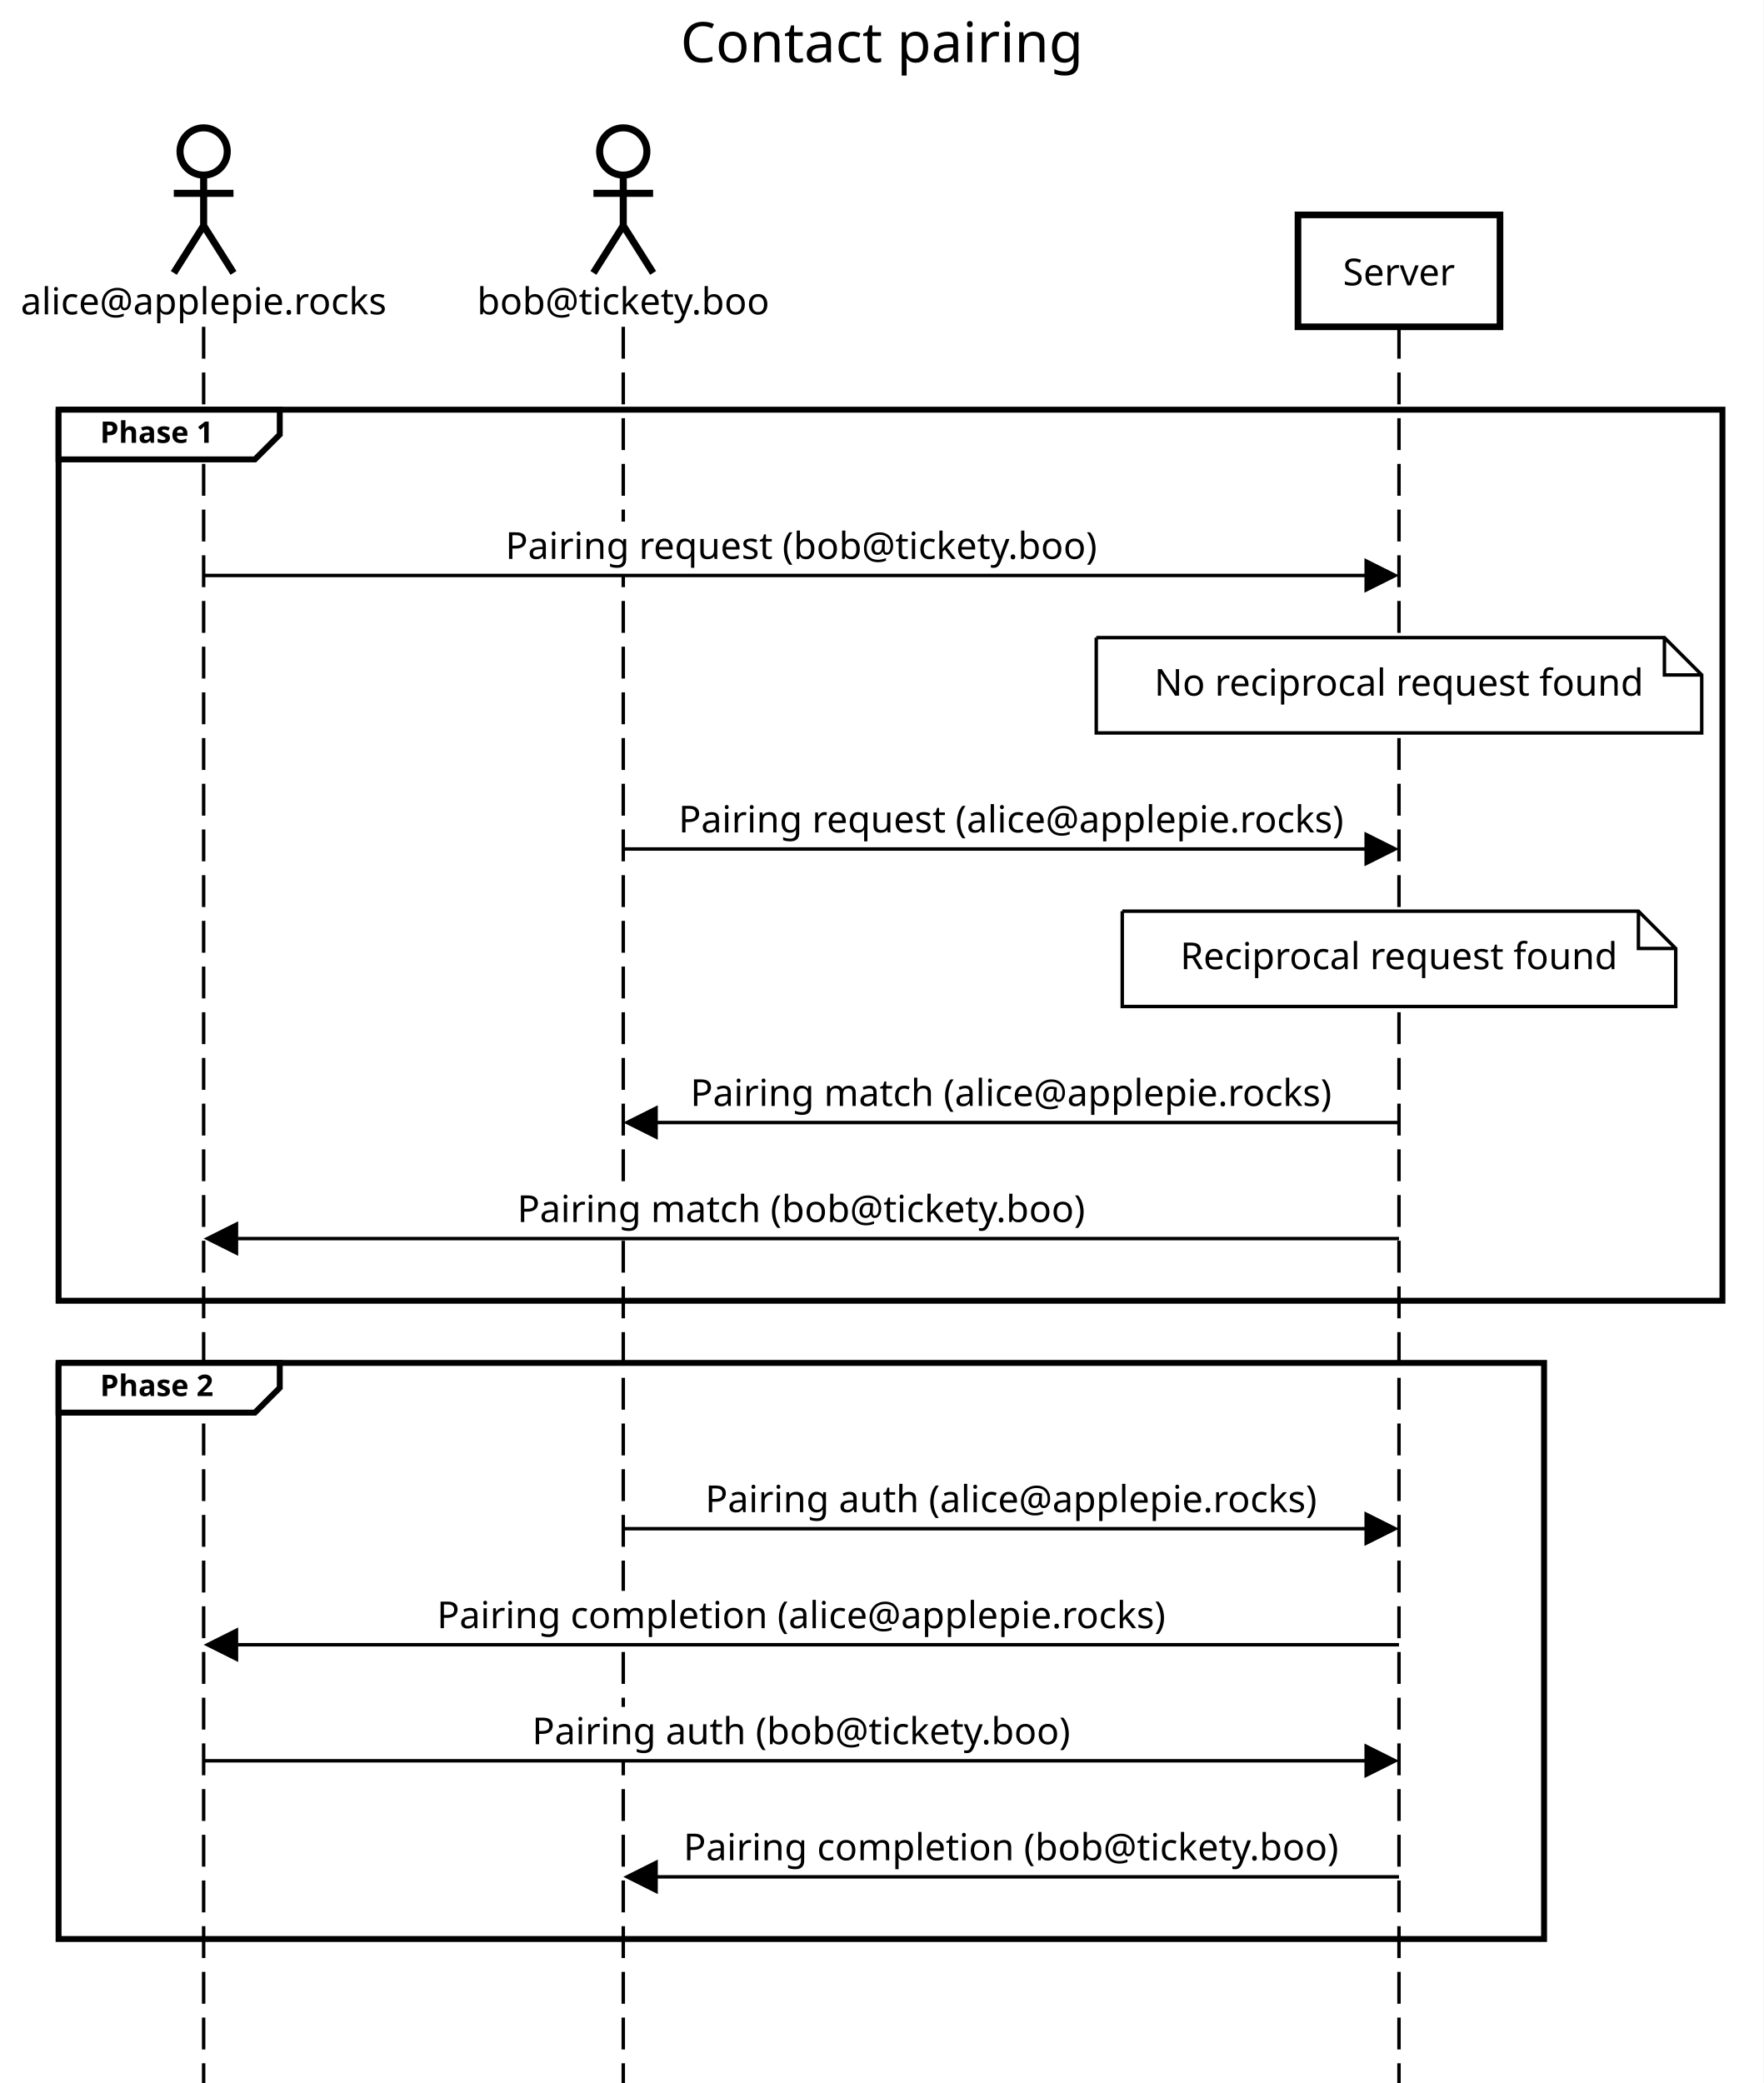
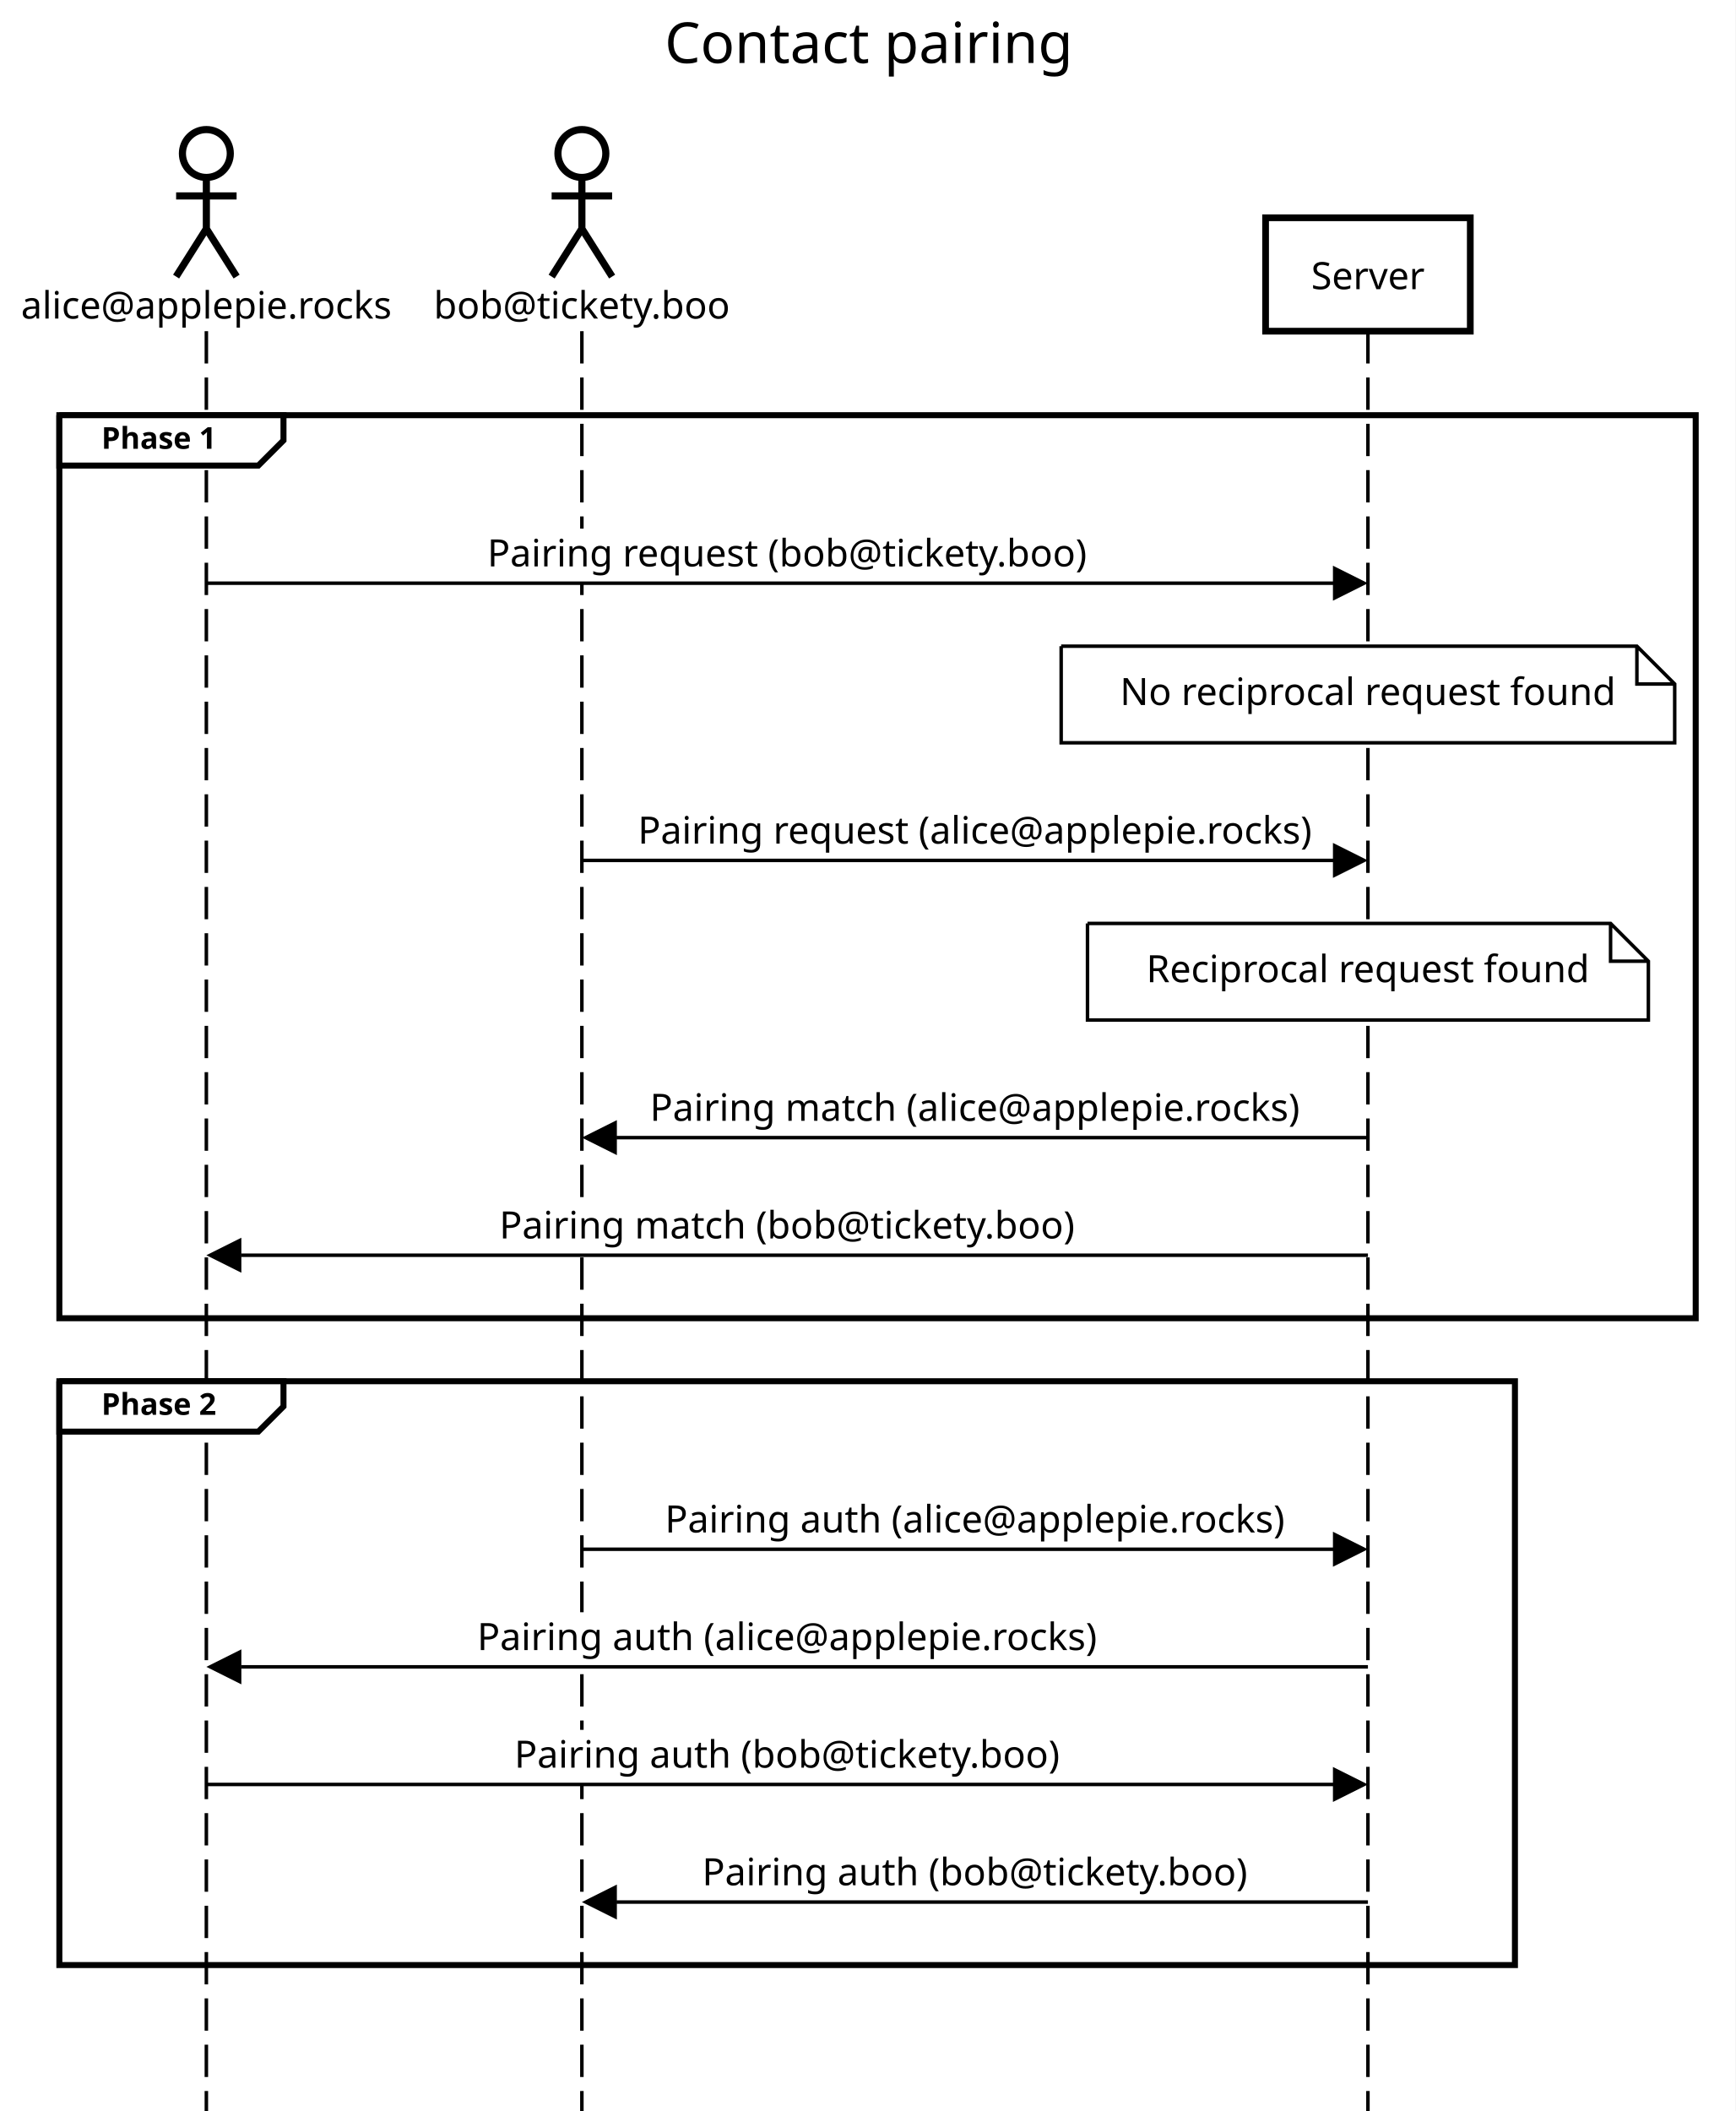
- <svg xmlns="http://www.w3.org/2000/svg" version="1.1" width="695" height="821">
+ <svg xmlns="http://www.w3.org/2000/svg" version="1.1" width="675" height="821">
  <defs />
  <g>
    <g />
    <g />
    <g />
    <g />
    <g />
    <g />
    <g />
    <g />
    <g />
    <g />
    <g>
-       <rect fill="white" stroke="none" x="0" y="0" width="695" height="821" />
+       <rect fill="white" stroke="none" x="0" y="0" width="675" height="821" />
    </g>
    <g>
-       <text fill="black" stroke="none" font-family="sans-serif" font-size="16.5pt" font-style="normal" font-weight="normal" text-decoration="normal" x="268.182" y="24.503" text-anchor="start" dominant-baseline="alphabetic" xml:space="preserve">Contact pairing</text>
+       <text fill="black" stroke="none" font-family="sans-serif" font-size="16.5pt" font-style="normal" font-weight="normal" text-decoration="normal" x="258.518" y="24.503" text-anchor="start" dominant-baseline="alphabetic" xml:space="preserve">Contact pairing</text>
    </g>
    <g />
    <g>
      <path fill="none" stroke="black" paint-order="fill stroke markers" d=" M 80.259 128.803 L 80.259 821.416" stroke-miterlimit="10" stroke-width="1.361" stroke-dasharray="12.566,5.445" />
-       <path fill="none" stroke="black" paint-order="fill stroke markers" d=" M 245.64 128.803 L 245.64 821.416" stroke-miterlimit="10" stroke-width="1.361" stroke-dasharray="12.566,5.445" />
-       <path fill="none" stroke="black" paint-order="fill stroke markers" d=" M 551.367 128.803 L 551.367 821.416" stroke-miterlimit="10" stroke-width="1.361" stroke-dasharray="12.566,5.445" />
+       <path fill="none" stroke="black" paint-order="fill stroke markers" d=" M 226.311 128.803 L 226.311 821.416" stroke-miterlimit="10" stroke-width="1.361" stroke-dasharray="12.566,5.445" />
+       <path fill="none" stroke="black" paint-order="fill stroke markers" d=" M 532.038 128.803 L 532.038 821.416" stroke-miterlimit="10" stroke-width="1.361" stroke-dasharray="12.566,5.445" />
    </g>
    <g>
      <g>
        <path fill="white" stroke="black" paint-order="fill stroke markers" d=" M 89.57 59.705 A 9.311 9.311 0 1 1 89.57 59.696 M 80.259 69.016 L 80.259 88.945 M 68.498 76.204 L 92.021 76.204 M 80.259 88.945 L 68.498 107.567 M 80.259 88.945 L 92.021 107.567" stroke-miterlimit="10" stroke-width="2.777" stroke-dasharray="" />
      </g>
      <g>
        <g />
        <text fill="black" stroke="none" font-family="sans-serif" font-size="11pt" font-style="normal" font-weight="normal" text-decoration="normal" x="8.168" y="123.903" text-anchor="start" dominant-baseline="alphabetic" xml:space="preserve">alice@applepie.rocks</text>
      </g>
      <g>
-         <path fill="white" stroke="black" paint-order="fill stroke markers" d=" M 254.951 59.705 A 9.311 9.311 0 1 1 254.951 59.696 M 245.64 69.016 L 245.64 88.945 M 233.878 76.204 L 257.401 76.204 M 245.64 88.945 L 233.878 107.567 M 245.64 88.945 L 257.401 107.567" stroke-miterlimit="10" stroke-width="2.777" stroke-dasharray="" />
+         <path fill="white" stroke="black" paint-order="fill stroke markers" d=" M 235.622 59.705 A 9.311 9.311 0 1 1 235.622 59.696 M 226.311 69.016 L 226.311 88.945 M 214.55 76.204 L 238.072 76.204 M 226.311 88.945 L 214.55 107.567 M 226.311 88.945 L 238.072 107.567" stroke-miterlimit="10" stroke-width="2.777" stroke-dasharray="" />
      </g>
      <g>
        <g />
-         <text fill="black" stroke="none" font-family="sans-serif" font-size="11pt" font-style="normal" font-weight="normal" text-decoration="normal" x="188.015" y="123.903" text-anchor="start" dominant-baseline="alphabetic" xml:space="preserve">bob@tickety.boo</text>
+         <text fill="black" stroke="none" font-family="sans-serif" font-size="11pt" font-style="normal" font-weight="normal" text-decoration="normal" x="168.686" y="123.903" text-anchor="start" dominant-baseline="alphabetic" xml:space="preserve">bob@tickety.boo</text>
      </g>
      <path fill="none" stroke="none" />
      <g>
-         <path fill="white" stroke="black" paint-order="fill stroke markers" d=" M 511.56 84.698 L 591.174 84.698 L 591.174 128.803 L 511.56 128.803 L 511.56 84.698 Z" stroke-miterlimit="10" stroke-width="2.614" stroke-dasharray="" />
+         <path fill="white" stroke="black" paint-order="fill stroke markers" d=" M 492.231 84.698 L 571.845 84.698 L 571.845 128.803 L 492.231 128.803 L 492.231 84.698 Z" stroke-miterlimit="10" stroke-width="2.614" stroke-dasharray="" />
      </g>
      <g>
        <g />
-         <text fill="black" stroke="none" font-family="sans-serif" font-size="11pt" font-style="normal" font-weight="normal" text-decoration="normal" x="529.283" y="112.468" text-anchor="start" dominant-baseline="alphabetic" xml:space="preserve">Server</text>
+         <text fill="black" stroke="none" font-family="sans-serif" font-size="11pt" font-style="normal" font-weight="normal" text-decoration="normal" x="509.955" y="112.468" text-anchor="start" dominant-baseline="alphabetic" xml:space="preserve">Server</text>
      </g>
    </g>
    <g>
      <g>
        <g>
-           <rect fill="white" stroke="none" x="196.746" y="205.579" width="238.134" height="21.236" />
+           <rect fill="white" stroke="none" x="187.082" y="205.579" width="238.134" height="21.236" />
        </g>
-         <text fill="black" stroke="none" font-family="sans-serif" font-size="11pt" font-style="normal" font-weight="normal" text-decoration="normal" x="199.196" y="220.28" text-anchor="start" dominant-baseline="alphabetic" xml:space="preserve">Pairing request (bob@tickety.boo)</text>
+         <text fill="black" stroke="none" font-family="sans-serif" font-size="11pt" font-style="normal" font-weight="normal" text-decoration="normal" x="189.532" y="220.28" text-anchor="start" dominant-baseline="alphabetic" xml:space="preserve">Pairing request (bob@tickety.boo)</text>
      </g>
      <g>
-         <path fill="none" stroke="black" paint-order="fill stroke markers" d=" M 80.259 226.814 L 537.917 226.814" stroke-miterlimit="10" stroke-width="1.361" stroke-dasharray="" />
-         <g transform="translate(551.3667,226.8143) translate(-551.3667,-226.8143)">
-           <path fill="black" stroke="none" paint-order="stroke fill markers" d=" M 537.754 220.008 L 551.367 226.814 L 537.754 233.621 Z" />
+         <path fill="none" stroke="black" paint-order="fill stroke markers" d=" M 80.259 226.814 L 518.589 226.814" stroke-miterlimit="10" stroke-width="1.361" stroke-dasharray="" />
+         <g transform="translate(532.0383,226.8143) translate(-532.0383,-226.8143)">
+           <path fill="black" stroke="none" paint-order="stroke fill markers" d=" M 518.426 220.008 L 532.038 226.814 L 518.426 233.621 Z" />
        </g>
      </g>
-       <path fill="white" stroke="black" paint-order="fill stroke markers" d=" M 432.056 251.317 L 655.976 251.317 L 670.678 266.019 L 670.678 288.888 L 432.056 288.888 L 432.056 251.317 M 655.976 251.317 L 655.976 266.019 L 670.678 266.019" stroke-miterlimit="10" stroke-width="1.361" stroke-dasharray="" />
+       <path fill="white" stroke="black" paint-order="fill stroke markers" d=" M 412.727 251.317 L 636.648 251.317 L 651.349 266.019 L 651.349 288.888 L 412.727 288.888 L 412.727 251.317 M 636.648 251.317 L 636.648 266.019 L 651.349 266.019" stroke-miterlimit="10" stroke-width="1.361" stroke-dasharray="" />
      <g>
-         <text fill="black" stroke="none" font-family="sans-serif" font-size="11pt" font-style="normal" font-weight="normal" text-decoration="normal" x="454.925" y="274.186" text-anchor="start" dominant-baseline="alphabetic" xml:space="preserve">No reciprocal request found</text>
+         <text fill="black" stroke="none" font-family="sans-serif" font-size="11pt" font-style="normal" font-weight="normal" text-decoration="normal" x="435.597" y="274.186" text-anchor="start" dominant-baseline="alphabetic" xml:space="preserve">No reciprocal request found</text>
      </g>
      <g>
        <g>
-           <rect fill="white" stroke="none" x="264.97" y="313.391" width="267.067" height="21.236" />
+           <rect fill="white" stroke="none" x="245.641" y="313.391" width="267.067" height="21.236" />
        </g>
-         <text fill="black" stroke="none" font-family="sans-serif" font-size="11pt" font-style="normal" font-weight="normal" text-decoration="normal" x="267.42" y="328.093" text-anchor="start" dominant-baseline="alphabetic" xml:space="preserve">Pairing request (alice@applepie.rocks)</text>
+         <text fill="black" stroke="none" font-family="sans-serif" font-size="11pt" font-style="normal" font-weight="normal" text-decoration="normal" x="248.091" y="328.093" text-anchor="start" dominant-baseline="alphabetic" xml:space="preserve">Pairing request (alice@applepie.rocks)</text>
      </g>
      <g>
-         <path fill="none" stroke="black" paint-order="fill stroke markers" d=" M 245.64 334.627 L 537.917 334.627" stroke-miterlimit="10" stroke-width="1.361" stroke-dasharray="" />
-         <g transform="translate(551.3667,334.6266) translate(-551.3667,-334.6266)">
-           <path fill="black" stroke="none" paint-order="stroke fill markers" d=" M 537.754 327.82 L 551.367 334.627 L 537.754 341.433 Z" />
+         <path fill="none" stroke="black" paint-order="fill stroke markers" d=" M 226.311 334.627 L 518.589 334.627" stroke-miterlimit="10" stroke-width="1.361" stroke-dasharray="" />
+         <g transform="translate(532.0383,334.6266) translate(-532.0383,-334.6266)">
+           <path fill="black" stroke="none" paint-order="stroke fill markers" d=" M 518.426 327.82 L 532.038 334.627 L 518.426 341.433 Z" />
        </g>
      </g>
-       <path fill="white" stroke="black" paint-order="fill stroke markers" d=" M 442.297 359.129 L 645.734 359.129 L 660.436 373.831 L 660.436 396.7 L 442.297 396.7 L 442.297 359.129 M 645.734 359.129 L 645.734 373.831 L 660.436 373.831" stroke-miterlimit="10" stroke-width="1.361" stroke-dasharray="" />
+       <path fill="white" stroke="black" paint-order="fill stroke markers" d=" M 422.969 359.129 L 626.406 359.129 L 641.108 373.831 L 641.108 396.7 L 422.969 396.7 L 422.969 359.129 M 626.406 359.129 L 626.406 373.831 L 641.108 373.831" stroke-miterlimit="10" stroke-width="1.361" stroke-dasharray="" />
      <g>
-         <text fill="black" stroke="none" font-family="sans-serif" font-size="11pt" font-style="normal" font-weight="normal" text-decoration="normal" x="465.167" y="381.999" text-anchor="start" dominant-baseline="alphabetic" xml:space="preserve">Reciprocal request found</text>
+         <text fill="black" stroke="none" font-family="sans-serif" font-size="11pt" font-style="normal" font-weight="normal" text-decoration="normal" x="445.838" y="381.999" text-anchor="start" dominant-baseline="alphabetic" xml:space="preserve">Reciprocal request found</text>
      </g>
      <g>
        <g>
-           <rect fill="white" stroke="none" x="269.645" y="421.203" width="257.717" height="21.236" />
+           <rect fill="white" stroke="none" x="250.316" y="421.203" width="257.717" height="21.236" />
        </g>
-         <text fill="black" stroke="none" font-family="sans-serif" font-size="11pt" font-style="normal" font-weight="normal" text-decoration="normal" x="272.095" y="435.905" text-anchor="start" dominant-baseline="alphabetic" xml:space="preserve">Pairing match (alice@applepie.rocks)</text>
+         <text fill="black" stroke="none" font-family="sans-serif" font-size="11pt" font-style="normal" font-weight="normal" text-decoration="normal" x="252.766" y="435.905" text-anchor="start" dominant-baseline="alphabetic" xml:space="preserve">Pairing match (alice@applepie.rocks)</text>
      </g>
      <g>
-         <path fill="none" stroke="black" paint-order="fill stroke markers" d=" M 551.367 442.439 L 259.089 442.439" stroke-miterlimit="10" stroke-width="1.361" stroke-dasharray="" />
-         <g transform="translate(245.6395,442.439) translate(-245.6395,-442.439)">
-           <path fill="black" stroke="none" paint-order="stroke fill markers" d=" M 259.252 435.633 L 245.64 442.439 L 259.252 449.245 Z" />
+         <path fill="none" stroke="black" paint-order="fill stroke markers" d=" M 532.038 442.439 L 239.76 442.439" stroke-miterlimit="10" stroke-width="1.361" stroke-dasharray="" />
+         <g transform="translate(226.3111,442.439) translate(-226.3111,-442.439)">
+           <path fill="black" stroke="none" paint-order="stroke fill markers" d=" M 239.924 435.633 L 226.311 442.439 L 239.924 449.245 Z" />
        </g>
      </g>
      <g>
        <g>
-           <rect fill="white" stroke="none" x="201.421" y="466.942" width="228.784" height="21.236" />
+           <rect fill="white" stroke="none" x="191.757" y="466.942" width="228.784" height="21.236" />
        </g>
-         <text fill="black" stroke="none" font-family="sans-serif" font-size="11pt" font-style="normal" font-weight="normal" text-decoration="normal" x="203.871" y="481.643" text-anchor="start" dominant-baseline="alphabetic" xml:space="preserve">Pairing match (bob@tickety.boo)</text>
+         <text fill="black" stroke="none" font-family="sans-serif" font-size="11pt" font-style="normal" font-weight="normal" text-decoration="normal" x="194.207" y="481.643" text-anchor="start" dominant-baseline="alphabetic" xml:space="preserve">Pairing match (bob@tickety.boo)</text>
      </g>
      <g>
-         <path fill="none" stroke="black" paint-order="fill stroke markers" d=" M 551.367 488.178 L 93.709 488.178" stroke-miterlimit="10" stroke-width="1.361" stroke-dasharray="" />
+         <path fill="none" stroke="black" paint-order="fill stroke markers" d=" M 532.038 488.178 L 93.709 488.178" stroke-miterlimit="10" stroke-width="1.361" stroke-dasharray="" />
        <g transform="translate(80.25927,488.1776) translate(-80.25927,-488.1776)">
          <path fill="black" stroke="none" paint-order="stroke fill markers" d=" M 93.872 481.371 L 80.259 488.178 L 93.872 494.984 Z" />
        </g>
      </g>
      <g>
        <g>
-           <rect fill="white" stroke="none" x="275.495" y="581.288" width="246.017" height="21.236" />
+           <rect fill="white" stroke="none" x="256.166" y="581.288" width="246.017" height="21.236" />
        </g>
-         <text fill="black" stroke="none" font-family="sans-serif" font-size="11pt" font-style="normal" font-weight="normal" text-decoration="normal" x="277.945" y="595.99" text-anchor="start" dominant-baseline="alphabetic" xml:space="preserve">Pairing auth (alice@applepie.rocks)</text>
+         <text fill="black" stroke="none" font-family="sans-serif" font-size="11pt" font-style="normal" font-weight="normal" text-decoration="normal" x="258.616" y="595.99" text-anchor="start" dominant-baseline="alphabetic" xml:space="preserve">Pairing auth (alice@applepie.rocks)</text>
      </g>
      <g>
-         <path fill="none" stroke="black" paint-order="fill stroke markers" d=" M 245.64 602.524 L 537.917 602.524" stroke-miterlimit="10" stroke-width="1.361" stroke-dasharray="" />
-         <g transform="translate(551.3667,602.524) translate(-551.3667,-602.524)">
-           <path fill="black" stroke="none" paint-order="stroke fill markers" d=" M 537.754 595.718 L 551.367 602.524 L 537.754 609.33 Z" />
+         <path fill="none" stroke="black" paint-order="fill stroke markers" d=" M 226.311 602.524 L 518.589 602.524" stroke-miterlimit="10" stroke-width="1.361" stroke-dasharray="" />
+         <g transform="translate(532.0383,602.524) translate(-532.0383,-602.524)">
+           <path fill="black" stroke="none" paint-order="stroke fill markers" d=" M 518.426 595.718 L 532.038 602.524 L 518.426 609.33 Z" />
        </g>
      </g>
      <g>
        <g>
-           <rect fill="white" stroke="none" x="169.763" y="627.027" width="292.101" height="21.236" />
+           <rect fill="white" stroke="none" x="183.14" y="627.027" width="246.017" height="21.236" />
        </g>
-         <text fill="black" stroke="none" font-family="sans-serif" font-size="11pt" font-style="normal" font-weight="normal" text-decoration="normal" x="172.213" y="641.728" text-anchor="start" dominant-baseline="alphabetic" xml:space="preserve">Pairing completion (alice@applepie.rocks)</text>
+         <text fill="black" stroke="none" font-family="sans-serif" font-size="11pt" font-style="normal" font-weight="normal" text-decoration="normal" x="185.59" y="641.728" text-anchor="start" dominant-baseline="alphabetic" xml:space="preserve">Pairing auth (alice@applepie.rocks)</text>
      </g>
      <g>
-         <path fill="none" stroke="black" paint-order="fill stroke markers" d=" M 551.367 648.263 L 93.709 648.263" stroke-miterlimit="10" stroke-width="1.361" stroke-dasharray="" />
+         <path fill="none" stroke="black" paint-order="fill stroke markers" d=" M 532.038 648.263 L 93.709 648.263" stroke-miterlimit="10" stroke-width="1.361" stroke-dasharray="" />
        <g transform="translate(80.25927,648.2625) translate(-80.25927,-648.2625)">
          <path fill="black" stroke="none" paint-order="stroke fill markers" d=" M 93.872 641.456 L 80.259 648.263 L 93.872 655.069 Z" />
        </g>
      </g>
      <g>
        <g>
-           <rect fill="white" stroke="none" x="207.271" y="672.765" width="217.084" height="21.236" />
+           <rect fill="white" stroke="none" x="197.607" y="672.765" width="217.084" height="21.236" />
        </g>
-         <text fill="black" stroke="none" font-family="sans-serif" font-size="11pt" font-style="normal" font-weight="normal" text-decoration="normal" x="209.721" y="687.467" text-anchor="start" dominant-baseline="alphabetic" xml:space="preserve">Pairing auth (bob@tickety.boo)</text>
+         <text fill="black" stroke="none" font-family="sans-serif" font-size="11pt" font-style="normal" font-weight="normal" text-decoration="normal" x="200.057" y="687.467" text-anchor="start" dominant-baseline="alphabetic" xml:space="preserve">Pairing auth (bob@tickety.boo)</text>
      </g>
      <g>
-         <path fill="none" stroke="black" paint-order="fill stroke markers" d=" M 80.259 694.001 L 537.917 694.001" stroke-miterlimit="10" stroke-width="1.361" stroke-dasharray="" />
-         <g transform="translate(551.3667,694.0011) translate(-551.3667,-694.0011)">
-           <path fill="black" stroke="none" paint-order="stroke fill markers" d=" M 537.754 687.195 L 551.367 694.001 L 537.754 700.807 Z" />
+         <path fill="none" stroke="black" paint-order="fill stroke markers" d=" M 80.259 694.001 L 518.589 694.001" stroke-miterlimit="10" stroke-width="1.361" stroke-dasharray="" />
+         <g transform="translate(532.0383,694.0011) translate(-532.0383,-694.0011)">
+           <path fill="black" stroke="none" paint-order="stroke fill markers" d=" M 518.426 687.195 L 532.038 694.001 L 518.426 700.807 Z" />
        </g>
      </g>
      <g>
        <g>
-           <rect fill="white" stroke="none" x="266.92" y="718.504" width="263.167" height="21.236" />
+           <rect fill="white" stroke="none" x="270.633" y="718.504" width="217.084" height="21.236" />
        </g>
-         <text fill="black" stroke="none" font-family="sans-serif" font-size="11pt" font-style="normal" font-weight="normal" text-decoration="normal" x="269.37" y="733.206" text-anchor="start" dominant-baseline="alphabetic" xml:space="preserve">Pairing completion (bob@tickety.boo)</text>
+         <text fill="black" stroke="none" font-family="sans-serif" font-size="11pt" font-style="normal" font-weight="normal" text-decoration="normal" x="273.083" y="733.206" text-anchor="start" dominant-baseline="alphabetic" xml:space="preserve">Pairing auth (bob@tickety.boo)</text>
      </g>
      <g>
-         <path fill="none" stroke="black" paint-order="fill stroke markers" d=" M 551.367 739.74 L 259.089 739.74" stroke-miterlimit="10" stroke-width="1.361" stroke-dasharray="" />
-         <g transform="translate(245.6395,739.7397) translate(-245.6395,-739.7397)">
-           <path fill="black" stroke="none" paint-order="stroke fill markers" d=" M 259.252 732.933 L 245.64 739.74 L 259.252 746.546 Z" />
+         <path fill="none" stroke="black" paint-order="fill stroke markers" d=" M 532.038 739.74 L 239.76 739.74" stroke-miterlimit="10" stroke-width="1.361" stroke-dasharray="" />
+         <g transform="translate(226.3111,739.7397) translate(-226.3111,-739.7397)">
+           <path fill="black" stroke="none" paint-order="stroke fill markers" d=" M 239.924 732.933 L 226.311 739.74 L 239.924 746.546 Z" />
        </g>
      </g>
      <g>
        <g />
-         <path fill="none" stroke="black" paint-order="fill stroke markers" d=" M 23.086 161.473 L 678.845 161.473 L 678.845 512.68 L 23.086 512.68 L 23.086 161.473 Z" stroke-miterlimit="10" stroke-width="2.334" stroke-dasharray="" />
+         <path fill="none" stroke="black" paint-order="fill stroke markers" d=" M 23.086 161.473 L 659.517 161.473 L 659.517 512.68 L 23.086 512.68 L 23.086 161.473 Z" stroke-miterlimit="10" stroke-width="2.334" stroke-dasharray="" />
        <path fill="white" stroke="black" paint-order="fill stroke markers" d=" M 23.086 161.473 L 23.086 181.076 L 100.456 181.076 L 110.258 171.275 L 110.258 161.473 L 23.086 161.473" stroke-miterlimit="10" stroke-width="2.334" stroke-dasharray="" />
        <text fill="black" stroke="none" font-family="sans-serif" font-size="8.8pt" font-style="normal" font-weight="bold" text-decoration="normal" x="39.421" y="174.542" text-anchor="start" dominant-baseline="alphabetic" xml:space="preserve">Phase 1</text>
      </g>
      <g>
        <g />
-         <path fill="none" stroke="black" paint-order="fill stroke markers" d=" M 23.086 537.183 L 608.54 537.183 L 608.54 764.242 L 23.086 764.242 L 23.086 537.183 Z" stroke-miterlimit="10" stroke-width="2.334" stroke-dasharray="" />
+         <path fill="none" stroke="black" paint-order="fill stroke markers" d=" M 23.086 537.183 L 589.212 537.183 L 589.212 764.242 L 23.086 764.242 L 23.086 537.183 Z" stroke-miterlimit="10" stroke-width="2.334" stroke-dasharray="" />
        <path fill="white" stroke="black" paint-order="fill stroke markers" d=" M 23.086 537.183 L 23.086 556.785 L 100.456 556.785 L 110.258 546.984 L 110.258 537.183 L 23.086 537.183" stroke-miterlimit="10" stroke-width="2.334" stroke-dasharray="" />
        <text fill="black" stroke="none" font-family="sans-serif" font-size="8.8pt" font-style="normal" font-weight="bold" text-decoration="normal" x="39.421" y="550.251" text-anchor="start" dominant-baseline="alphabetic" xml:space="preserve">Phase 2</text>
      </g>
    </g>
    <g />
    <g />
    <g />
  </g>
</svg>
